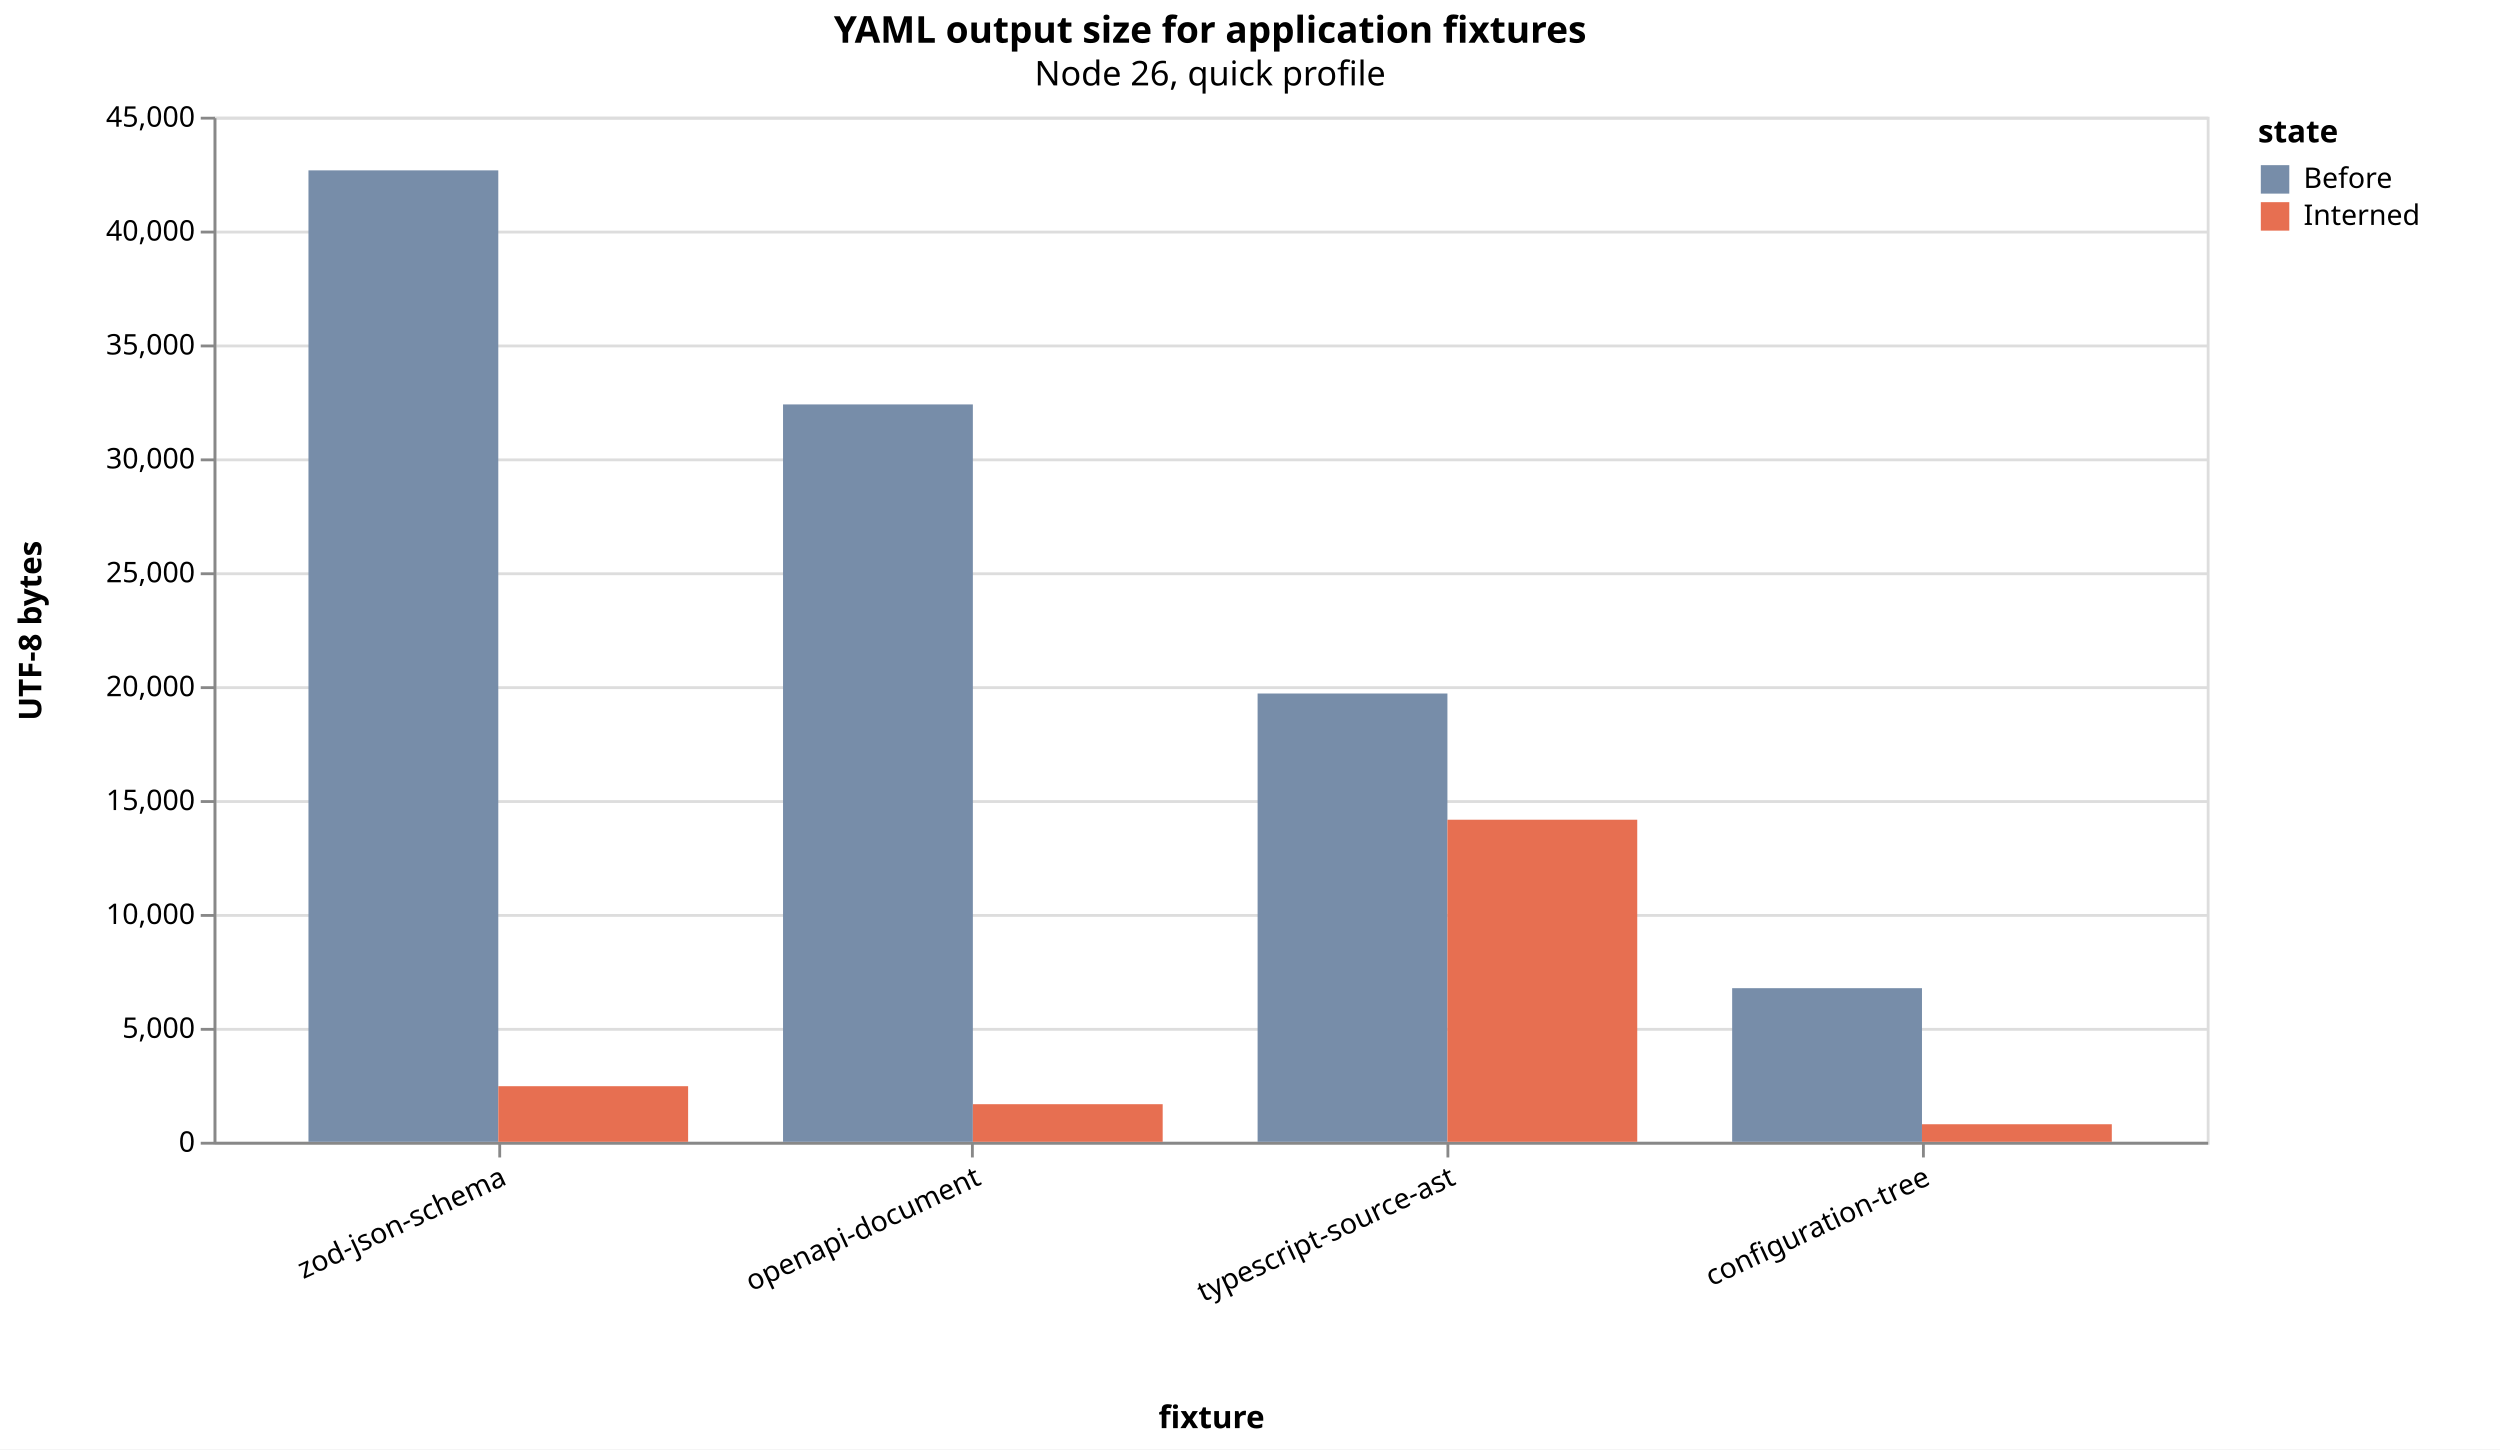
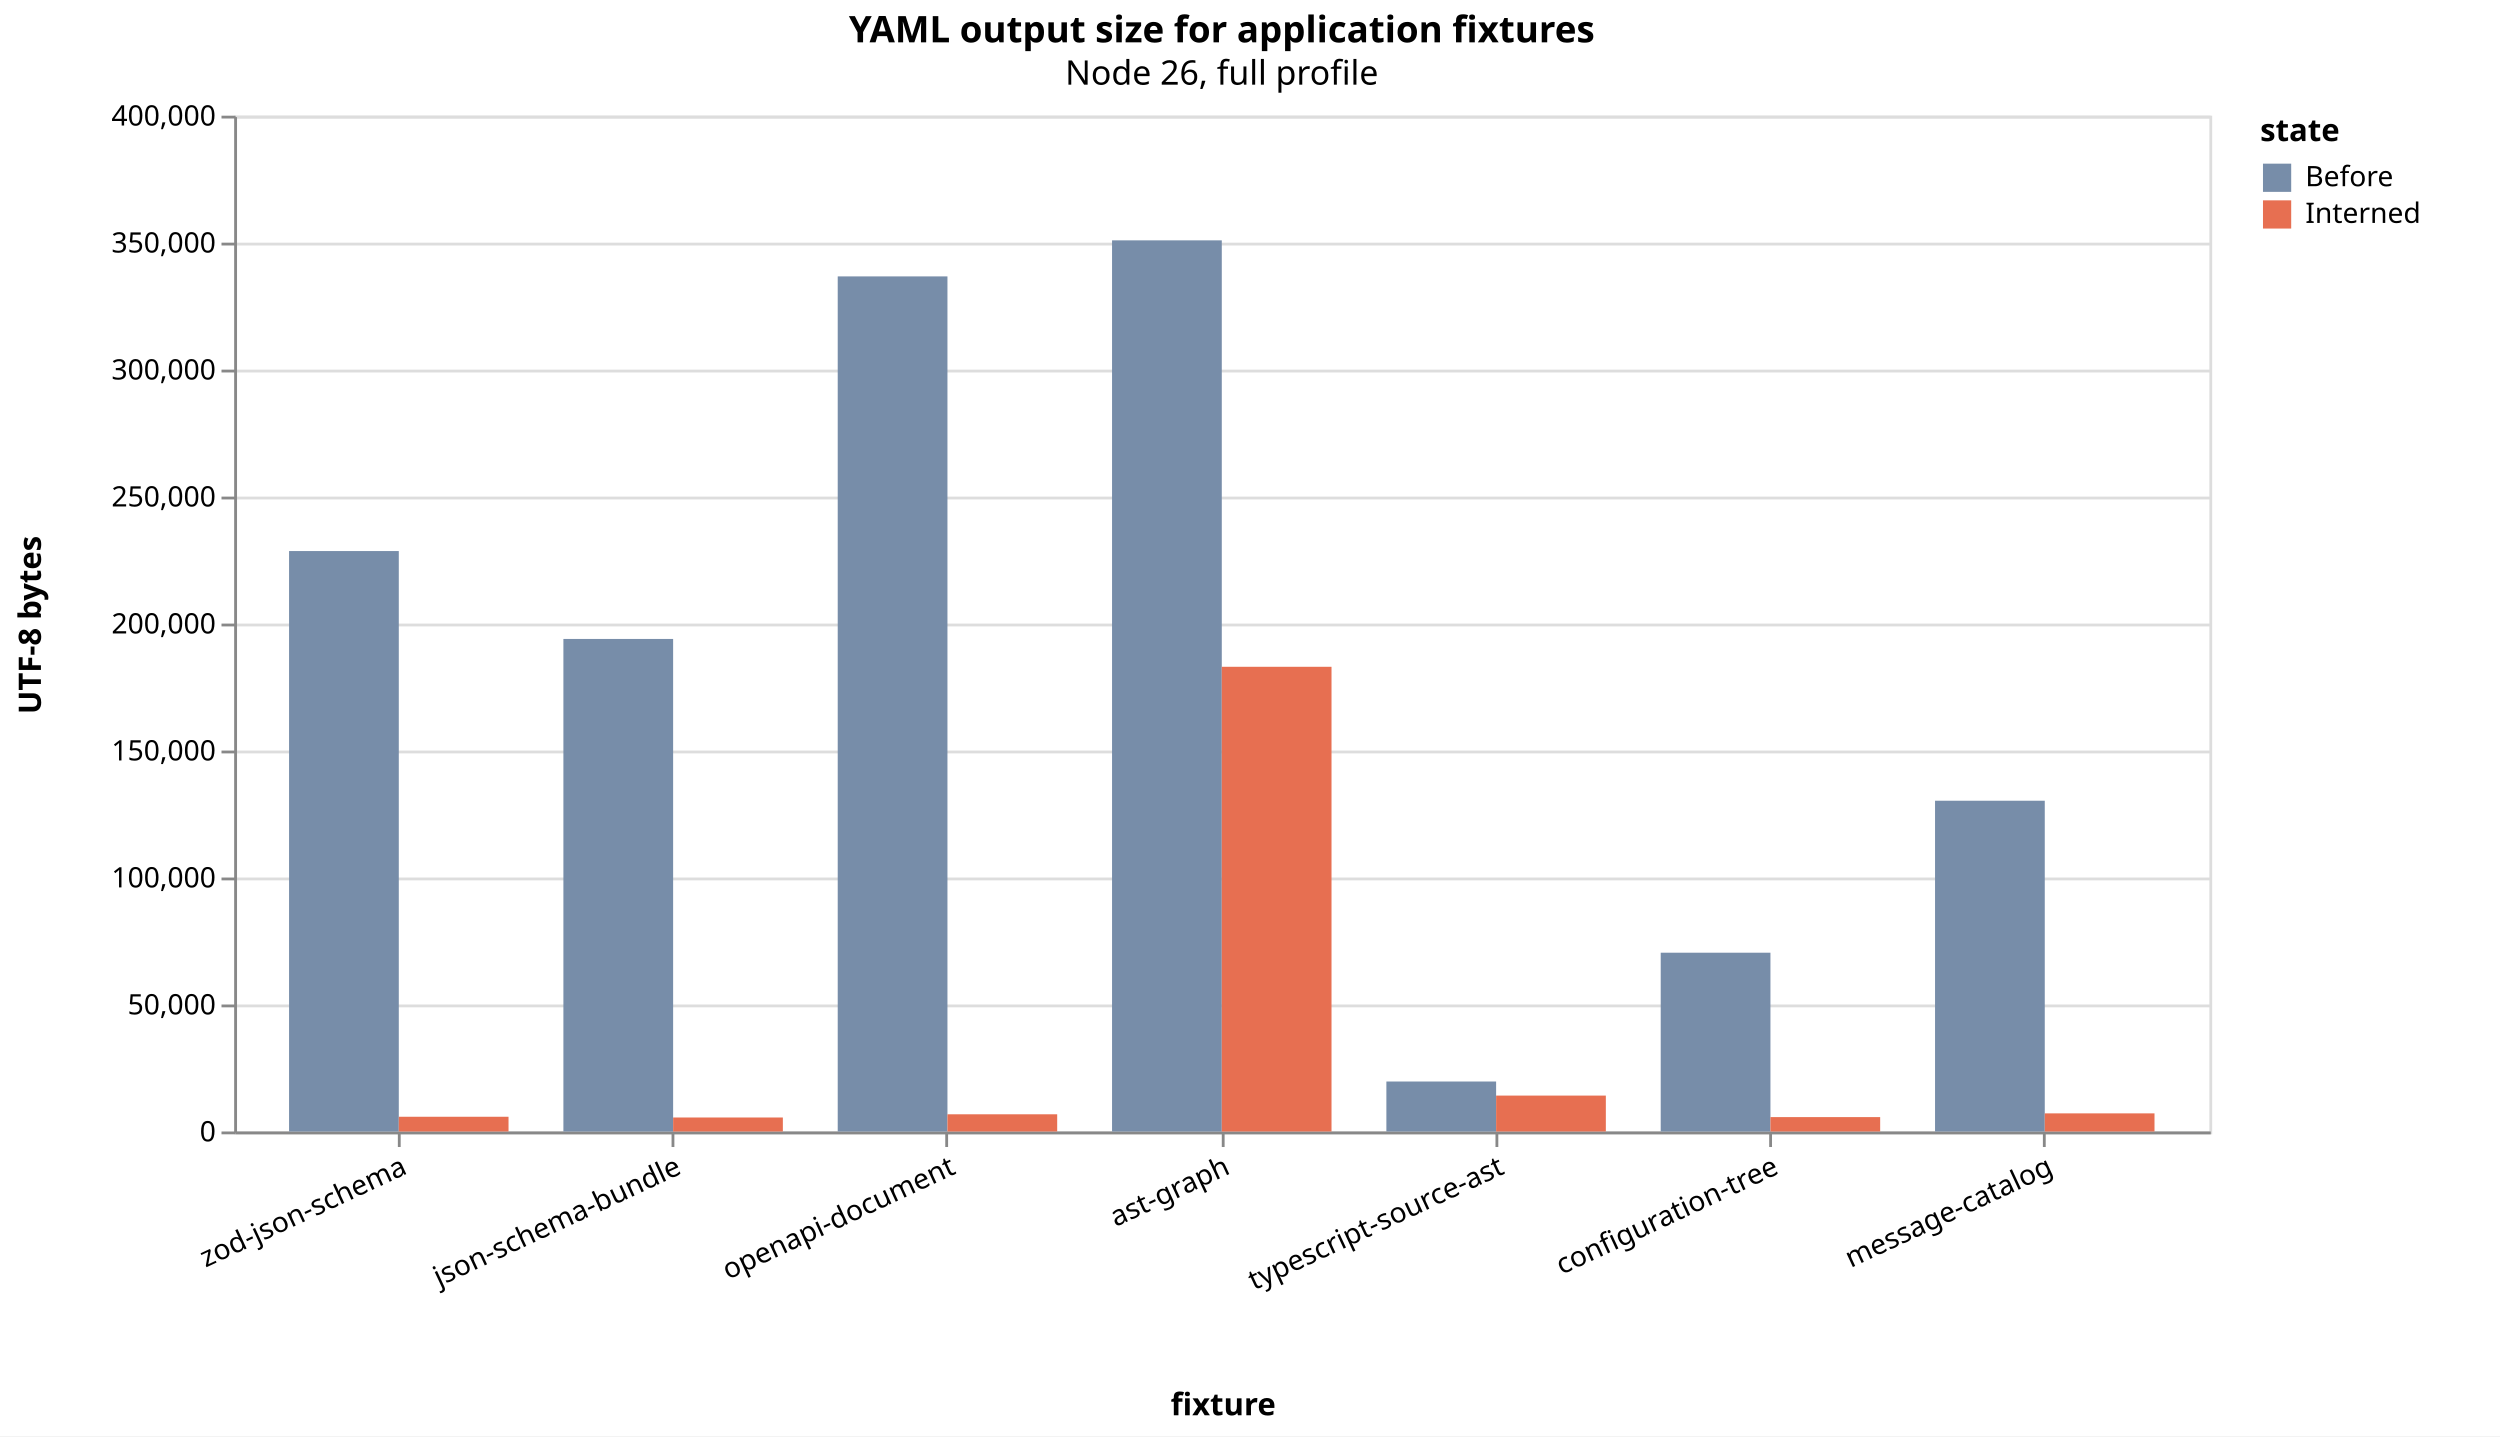
- <svg xmlns="http://www.w3.org/2000/svg" version="1.1" class="marks" width="878" height="509" viewBox="0 0 878 509">
-   <rect width="878" height="509" fill="white" />
-   <g fill="none" stroke-miterlimit="4" transform="translate(75,41)">
+ <svg xmlns="http://www.w3.org/2000/svg" version="1.1" class="marks" width="886" height="509" viewBox="0 0 886 509">
+   <rect width="886" height="509" fill="white" />
+   <g fill="none" stroke-miterlimit="4" transform="translate(83,41)">
    <g class="mark-group role-frame root" role="graphics-object" aria-roledescription="group mark container">
      <g transform="translate(0,0)">
        <path class="background" aria-hidden="true" d="M0.5,0.5h700v360h-700Z" stroke="#ddd" />
        <g>
          <g class="mark-group role-axis" aria-hidden="true">
            <g transform="translate(0.5,0.5)">
              <path class="background" aria-hidden="true" d="M0,0h0v0h0Z" pointer-events="none" />
              <g>
                <g class="mark-rule role-axis-grid" pointer-events="none">
                  <line transform="translate(0,360)" x2="700" y2="0" stroke="#ddd" stroke-width="1" opacity="1" />
-                   <line transform="translate(0,320)" x2="700" y2="0" stroke="#ddd" stroke-width="1" opacity="1" />
-                   <line transform="translate(0,280)" x2="700" y2="0" stroke="#ddd" stroke-width="1" opacity="1" />
-                   <line transform="translate(0,240)" x2="700" y2="0" stroke="#ddd" stroke-width="1" opacity="1" />
-                   <line transform="translate(0,200)" x2="700" y2="0" stroke="#ddd" stroke-width="1" opacity="1" />
-                   <line transform="translate(0,160)" x2="700" y2="0" stroke="#ddd" stroke-width="1" opacity="1" />
-                   <line transform="translate(0,120)" x2="700" y2="0" stroke="#ddd" stroke-width="1" opacity="1" />
-                   <line transform="translate(0,80)" x2="700" y2="0" stroke="#ddd" stroke-width="1" opacity="1" />
-                   <line transform="translate(0,40)" x2="700" y2="0" stroke="#ddd" stroke-width="1" opacity="1" />
+                   <line transform="translate(0,315)" x2="700" y2="0" stroke="#ddd" stroke-width="1" opacity="1" />
+                   <line transform="translate(0,270)" x2="700" y2="0" stroke="#ddd" stroke-width="1" opacity="1" />
+                   <line transform="translate(0,225)" x2="700" y2="0" stroke="#ddd" stroke-width="1" opacity="1" />
+                   <line transform="translate(0,180)" x2="700" y2="0" stroke="#ddd" stroke-width="1" opacity="1" />
+                   <line transform="translate(0,135)" x2="700" y2="0" stroke="#ddd" stroke-width="1" opacity="1" />
+                   <line transform="translate(0,90)" x2="700" y2="0" stroke="#ddd" stroke-width="1" opacity="1" />
+                   <line transform="translate(0,45)" x2="700" y2="0" stroke="#ddd" stroke-width="1" opacity="1" />
                  <line transform="translate(0,0)" x2="700" y2="0" stroke="#ddd" stroke-width="1" opacity="1" />
                </g>
              </g>
              <path class="foreground" aria-hidden="true" d="" pointer-events="none" display="none" />
            </g>
          </g>
-           <g class="mark-group role-axis" role="graphics-symbol" aria-roledescription="axis" aria-label="X-axis titled 'fixture' for a discrete scale with 4 values: zod-json-schema, openapi-document, typescript-source-ast, configuration-tree">
+           <g class="mark-group role-axis" role="graphics-symbol" aria-roledescription="axis" aria-label="X-axis titled 'fixture' for a discrete scale with 7 values: zod-json-schema, json-schema-bundle, openapi-document, ast-graph, typescript-source-ast, configuration-tree, message-catalog">
            <g transform="translate(0.5,360.5)">
              <path class="background" aria-hidden="true" d="M0,0h0v0h0Z" pointer-events="none" />
              <g>
                <g class="mark-rule role-axis-tick" pointer-events="none">
-                   <line transform="translate(100,0)" x2="0" y2="5" stroke="#888" stroke-width="1" opacity="1" />
-                   <line transform="translate(266,0)" x2="0" y2="5" stroke="#888" stroke-width="1" opacity="1" />
-                   <line transform="translate(433,0)" x2="0" y2="5" stroke="#888" stroke-width="1" opacity="1" />
-                   <line transform="translate(600,0)" x2="0" y2="5" stroke="#888" stroke-width="1" opacity="1" />
+                   <line transform="translate(58,0)" x2="0" y2="5" stroke="#888" stroke-width="1" opacity="1" />
+                   <line transform="translate(155,0)" x2="0" y2="5" stroke="#888" stroke-width="1" opacity="1" />
+                   <line transform="translate(252,0)" x2="0" y2="5" stroke="#888" stroke-width="1" opacity="1" />
+                   <line transform="translate(350,0)" x2="0" y2="5" stroke="#888" stroke-width="1" opacity="1" />
+                   <line transform="translate(447,0)" x2="0" y2="5" stroke="#888" stroke-width="1" opacity="1" />
+                   <line transform="translate(544,0)" x2="0" y2="5" stroke="#888" stroke-width="1" opacity="1" />
+                   <line transform="translate(641,0)" x2="0" y2="5" stroke="#888" stroke-width="1" opacity="1" />
                </g>
                <g class="mark-text role-axis-label" pointer-events="none">
-                   <text text-anchor="end" transform="translate(99.5,7) rotate(335) translate(0,8)" font-family="sans-serif" font-size="10px" fill="#000" opacity="1">zod-json-schema</text>
-                   <text text-anchor="end" transform="translate(266.1667,7) rotate(335) translate(0,8)" font-family="sans-serif" font-size="10px" fill="#000" opacity="1">openapi-document</text>
-                   <text text-anchor="end" transform="translate(432.8333,7) rotate(335) translate(0,8)" font-family="sans-serif" font-size="10px" fill="#000" opacity="1">typescript-source-ast</text>
-                   <text text-anchor="end" transform="translate(599.5,7) rotate(335) translate(0,8)" font-family="sans-serif" font-size="10px" fill="#000" opacity="1">configuration-tree</text>
+                   <text text-anchor="end" transform="translate(57.83333,7) rotate(335) translate(0,8)" font-family="sans-serif" font-size="10px" fill="#000" opacity="1">zod-json-schema</text>
+                   <text text-anchor="end" transform="translate(155.0556,7) rotate(335) translate(0,8)" font-family="sans-serif" font-size="10px" fill="#000" opacity="1">json-schema-bundle</text>
+                   <text text-anchor="end" transform="translate(252.2778,7) rotate(335) translate(0,8)" font-family="sans-serif" font-size="10px" fill="#000" opacity="1">openapi-document</text>
+                   <text text-anchor="end" transform="translate(349.5,7) rotate(335) translate(0,8)" font-family="sans-serif" font-size="10px" fill="#000" opacity="1">ast-graph</text>
+                   <text text-anchor="end" transform="translate(446.7222,7) rotate(335) translate(0,8)" font-family="sans-serif" font-size="10px" fill="#000" opacity="1">typescript-source-ast</text>
+                   <text text-anchor="end" transform="translate(543.9444,7) rotate(335) translate(0,8)" font-family="sans-serif" font-size="10px" fill="#000" opacity="1">configuration-tree</text>
+                   <text text-anchor="end" transform="translate(641.1667,7) rotate(335) translate(0,8)" font-family="sans-serif" font-size="10px" fill="#000" opacity="1">message-catalog</text>
                </g>
                <g class="mark-rule role-axis-domain" pointer-events="none">
                  <line transform="translate(0,0)" x2="700" y2="0" stroke="#888" stroke-width="1" opacity="1" />
                </g>
                <g class="mark-text role-axis-title" pointer-events="none">
                  <text text-anchor="middle" transform="translate(350,100.0629)" font-family="sans-serif" font-size="11px" font-weight="bold" fill="#000" opacity="1">fixture</text>
                </g>
              </g>
              <path class="foreground" aria-hidden="true" d="" pointer-events="none" display="none" />
            </g>
          </g>
-           <g class="mark-group role-axis" role="graphics-symbol" aria-roledescription="axis" aria-label="Y-axis titled 'UTF-8 bytes' for a linear scale with values from 0 to 45,000">
+           <g class="mark-group role-axis" role="graphics-symbol" aria-roledescription="axis" aria-label="Y-axis titled 'UTF-8 bytes' for a linear scale with values from 0 to 400,000">
            <g transform="translate(0.5,0.5)">
              <path class="background" aria-hidden="true" d="M0,0h0v0h0Z" pointer-events="none" />
              <g>
                <g class="mark-rule role-axis-tick" pointer-events="none">
                  <line transform="translate(0,360)" x2="-5" y2="0" stroke="#888" stroke-width="1" opacity="1" />
-                   <line transform="translate(0,320)" x2="-5" y2="0" stroke="#888" stroke-width="1" opacity="1" />
-                   <line transform="translate(0,280)" x2="-5" y2="0" stroke="#888" stroke-width="1" opacity="1" />
-                   <line transform="translate(0,240)" x2="-5" y2="0" stroke="#888" stroke-width="1" opacity="1" />
-                   <line transform="translate(0,200)" x2="-5" y2="0" stroke="#888" stroke-width="1" opacity="1" />
-                   <line transform="translate(0,160)" x2="-5" y2="0" stroke="#888" stroke-width="1" opacity="1" />
-                   <line transform="translate(0,120)" x2="-5" y2="0" stroke="#888" stroke-width="1" opacity="1" />
-                   <line transform="translate(0,80)" x2="-5" y2="0" stroke="#888" stroke-width="1" opacity="1" />
-                   <line transform="translate(0,40)" x2="-5" y2="0" stroke="#888" stroke-width="1" opacity="1" />
+                   <line transform="translate(0,315)" x2="-5" y2="0" stroke="#888" stroke-width="1" opacity="1" />
+                   <line transform="translate(0,270)" x2="-5" y2="0" stroke="#888" stroke-width="1" opacity="1" />
+                   <line transform="translate(0,225)" x2="-5" y2="0" stroke="#888" stroke-width="1" opacity="1" />
+                   <line transform="translate(0,180)" x2="-5" y2="0" stroke="#888" stroke-width="1" opacity="1" />
+                   <line transform="translate(0,135)" x2="-5" y2="0" stroke="#888" stroke-width="1" opacity="1" />
+                   <line transform="translate(0,90)" x2="-5" y2="0" stroke="#888" stroke-width="1" opacity="1" />
+                   <line transform="translate(0,45)" x2="-5" y2="0" stroke="#888" stroke-width="1" opacity="1" />
                  <line transform="translate(0,0)" x2="-5" y2="0" stroke="#888" stroke-width="1" opacity="1" />
                </g>
                <g class="mark-text role-axis-label" pointer-events="none">
                  <text text-anchor="end" transform="translate(-7,363)" font-family="sans-serif" font-size="10px" fill="#000" opacity="1">0</text>
-                   <text text-anchor="end" transform="translate(-7,323)" font-family="sans-serif" font-size="10px" fill="#000" opacity="1">5,000</text>
-                   <text text-anchor="end" transform="translate(-7,283)" font-family="sans-serif" font-size="10px" fill="#000" opacity="1">10,000</text>
-                   <text text-anchor="end" transform="translate(-7,243)" font-family="sans-serif" font-size="10px" fill="#000" opacity="1">15,000</text>
-                   <text text-anchor="end" transform="translate(-7,203)" font-family="sans-serif" font-size="10px" fill="#000" opacity="1">20,000</text>
-                   <text text-anchor="end" transform="translate(-7,163)" font-family="sans-serif" font-size="10px" fill="#000" opacity="1">25,000</text>
-                   <text text-anchor="end" transform="translate(-7,123)" font-family="sans-serif" font-size="10px" fill="#000" opacity="1">30,000</text>
-                   <text text-anchor="end" transform="translate(-7,83)" font-family="sans-serif" font-size="10px" fill="#000" opacity="1">35,000</text>
-                   <text text-anchor="end" transform="translate(-7,43)" font-family="sans-serif" font-size="10px" fill="#000" opacity="1">40,000</text>
-                   <text text-anchor="end" transform="translate(-7,3)" font-family="sans-serif" font-size="10px" fill="#000" opacity="1">45,000</text>
+                   <text text-anchor="end" transform="translate(-7,318)" font-family="sans-serif" font-size="10px" fill="#000" opacity="1">50,000</text>
+                   <text text-anchor="end" transform="translate(-7,273)" font-family="sans-serif" font-size="10px" fill="#000" opacity="1">100,000</text>
+                   <text text-anchor="end" transform="translate(-7,228)" font-family="sans-serif" font-size="10px" fill="#000" opacity="1">150,000</text>
+                   <text text-anchor="end" transform="translate(-7,183)" font-family="sans-serif" font-size="10px" fill="#000" opacity="1">200,000</text>
+                   <text text-anchor="end" transform="translate(-7,138)" font-family="sans-serif" font-size="10px" fill="#000" opacity="1">250,000</text>
+                   <text text-anchor="end" transform="translate(-7,93)" font-family="sans-serif" font-size="10px" fill="#000" opacity="1">300,000</text>
+                   <text text-anchor="end" transform="translate(-7,48)" font-family="sans-serif" font-size="10px" fill="#000" opacity="1">350,000</text>
+                   <text text-anchor="end" transform="translate(-7,3)" font-family="sans-serif" font-size="10px" fill="#000" opacity="1">400,000</text>
                </g>
                <g class="mark-rule role-axis-domain" pointer-events="none">
                  <line transform="translate(0,360)" x2="0" y2="-360" stroke="#888" stroke-width="1" opacity="1" />
                </g>
                <g class="mark-text role-axis-title" pointer-events="none">
-                   <text text-anchor="middle" transform="translate(-59,180) rotate(-90) translate(0,-2)" font-family="sans-serif" font-size="11px" font-weight="bold" fill="#000" opacity="1">UTF-8 bytes</text>
+                   <text text-anchor="middle" transform="translate(-67,180) rotate(-90) translate(0,-2)" font-family="sans-serif" font-size="11px" font-weight="bold" fill="#000" opacity="1">UTF-8 bytes</text>
                </g>
              </g>
              <path class="foreground" aria-hidden="true" d="" pointer-events="none" display="none" />
            </g>
          </g>
          <g class="mark-rect role-mark marks" role="graphics-object" aria-roledescription="rect mark container">
-             <path aria-label="fixture: zod-json-schema; UTF-8 bytes: 42646; state: Before" role="graphics-symbol" aria-roledescription="bar" d="M33.333,18.832h66.667v341.168h-66.667Z" fill="#778da9" />
-             <path aria-label="fixture: zod-json-schema; UTF-8 bytes: 2441; state: Interned" role="graphics-symbol" aria-roledescription="bar" d="M100,340.472h66.667v19.528h-66.667Z" fill="#e76f51" />
-             <path aria-label="fixture: openapi-document; UTF-8 bytes: 32371; state: Before" role="graphics-symbol" aria-roledescription="bar" d="M200,101.032h66.667v258.968h-66.667Z" fill="#778da9" />
-             <path aria-label="fixture: openapi-document; UTF-8 bytes: 1651; state: Interned" role="graphics-symbol" aria-roledescription="bar" d="M266.667,346.792h66.667v13.208h-66.667Z" fill="#e76f51" />
-             <path aria-label="fixture: typescript-source-ast; UTF-8 bytes: 19680; state: Before" role="graphics-symbol" aria-roledescription="bar" d="M366.667,202.56h66.667v157.44h-66.667Z" fill="#778da9" />
-             <path aria-label="fixture: typescript-source-ast; UTF-8 bytes: 14139; state: Interned" role="graphics-symbol" aria-roledescription="bar" d="M433.333,246.888h66.667v113.112h-66.667Z" fill="#e76f51" />
-             <path aria-label="fixture: configuration-tree; UTF-8 bytes: 6744; state: Before" role="graphics-symbol" aria-roledescription="bar" d="M533.333,306.048h66.667v53.952h-66.667Z" fill="#778da9" />
-             <path aria-label="fixture: configuration-tree; UTF-8 bytes: 771; state: Interned" role="graphics-symbol" aria-roledescription="bar" d="M600,353.832h66.667v6.168h-66.667Z" fill="#e76f51" />
+             <path aria-label="fixture: zod-json-schema; UTF-8 bytes: 228566; state: Before" role="graphics-symbol" aria-roledescription="bar" d="M19.444,154.291h38.889v205.709h-38.889Z" fill="#778da9" />
+             <path aria-label="fixture: zod-json-schema; UTF-8 bytes: 5801; state: Interned" role="graphics-symbol" aria-roledescription="bar" d="M58.333,354.779h38.889v5.221h-38.889Z" fill="#e76f51" />
+             <path aria-label="fixture: json-schema-bundle; UTF-8 bytes: 193951; state: Before" role="graphics-symbol" aria-roledescription="bar" d="M116.667,185.444h38.889v174.556h-38.889Z" fill="#778da9" />
+             <path aria-label="fixture: json-schema-bundle; UTF-8 bytes: 5511; state: Interned" role="graphics-symbol" aria-roledescription="bar" d="M155.556,355.04h38.889v4.96h-38.889Z" fill="#e76f51" />
+             <path aria-label="fixture: openapi-document; UTF-8 bytes: 336717; state: Before" role="graphics-symbol" aria-roledescription="bar" d="M213.889,56.955h38.889v303.045h-38.889Z" fill="#778da9" />
+             <path aria-label="fixture: openapi-document; UTF-8 bytes: 6773; state: Interned" role="graphics-symbol" aria-roledescription="bar" d="M252.778,353.904h38.889v6.096h-38.889Z" fill="#e76f51" />
+             <path aria-label="fixture: ast-graph; UTF-8 bytes: 350910; state: Before" role="graphics-symbol" aria-roledescription="bar" d="M311.111,44.181h38.889v315.819h-38.889Z" fill="#778da9" />
+             <path aria-label="fixture: ast-graph; UTF-8 bytes: 182989; state: Interned" role="graphics-symbol" aria-roledescription="bar" d="M350,195.31h38.889v164.69h-38.889Z" fill="#e76f51" />
+             <path aria-label="fixture: typescript-source-ast; UTF-8 bytes: 19680; state: Before" role="graphics-symbol" aria-roledescription="bar" d="M408.333,342.288h38.889v17.712h-38.889Z" fill="#778da9" />
+             <path aria-label="fixture: typescript-source-ast; UTF-8 bytes: 14139; state: Interned" role="graphics-symbol" aria-roledescription="bar" d="M447.222,347.275h38.889v12.725h-38.889Z" fill="#e76f51" />
+             <path aria-label="fixture: configuration-tree; UTF-8 bytes: 70400; state: Before" role="graphics-symbol" aria-roledescription="bar" d="M505.556,296.64h38.889v63.36h-38.889Z" fill="#778da9" />
+             <path aria-label="fixture: configuration-tree; UTF-8 bytes: 5667; state: Interned" role="graphics-symbol" aria-roledescription="bar" d="M544.444,354.9h38.889v5.1h-38.889Z" fill="#e76f51" />
+             <path aria-label="fixture: message-catalog; UTF-8 bytes: 130248; state: Before" role="graphics-symbol" aria-roledescription="bar" d="M602.778,242.777h38.889v117.223h-38.889Z" fill="#778da9" />
+             <path aria-label="fixture: message-catalog; UTF-8 bytes: 7135; state: Interned" role="graphics-symbol" aria-roledescription="bar" d="M641.667,353.579h38.889v6.421h-38.889Z" fill="#e76f51" />
          </g>
          <g class="mark-group role-legend" role="graphics-symbol" aria-roledescription="legend" aria-label="Symbol legend titled 'state' for fill color with 2 values: Before, Interned">
            <g transform="translate(718,0)">
              <path class="background" aria-hidden="true" d="M0,0h80v40h-80Z" pointer-events="none" />
              <g>
                <g class="mark-group role-legend-entry">
                  <g transform="translate(0,16)">
                    <path class="background" aria-hidden="true" d="M0,0h0v0h0Z" pointer-events="none" />
                    <g>
                      <g class="mark-group role-scope" role="graphics-object" aria-roledescription="group mark container">
                        <g transform="translate(0,0)">
                          <path class="background" aria-hidden="true" d="M0,0h80v11h-80Z" pointer-events="none" opacity="1" />
                          <g>
                            <g class="mark-symbol role-legend-symbol" pointer-events="none">
                              <path transform="translate(6,6)" d="M-5,-5h10v10h-10Z" fill="#778da9" stroke-width="1.5" opacity="1" />
                            </g>
                            <g class="mark-text role-legend-label" pointer-events="none">
                              <text text-anchor="start" transform="translate(16,9)" font-family="sans-serif" font-size="10px" fill="#000" opacity="1">Before</text>
                            </g>
                          </g>
                          <path class="foreground" aria-hidden="true" d="" pointer-events="none" display="none" />
                        </g>
                        <g transform="translate(0,13)">
                          <path class="background" aria-hidden="true" d="M0,0h80v11h-80Z" pointer-events="none" opacity="1" />
                          <g>
                            <g class="mark-symbol role-legend-symbol" pointer-events="none">
                              <path transform="translate(6,6)" d="M-5,-5h10v10h-10Z" fill="#e76f51" stroke-width="1.5" opacity="1" />
                            </g>
                            <g class="mark-text role-legend-label" pointer-events="none">
                              <text text-anchor="start" transform="translate(16,9)" font-family="sans-serif" font-size="10px" fill="#000" opacity="1">Interned</text>
                            </g>
                          </g>
                          <path class="foreground" aria-hidden="true" d="" pointer-events="none" display="none" />
                        </g>
                      </g>
                    </g>
                    <path class="foreground" aria-hidden="true" d="" pointer-events="none" display="none" />
                  </g>
                </g>
                <g class="mark-text role-legend-title" pointer-events="none">
                  <text text-anchor="start" transform="translate(0,9)" font-family="sans-serif" font-size="11px" font-weight="bold" fill="#000" opacity="1">state</text>
                </g>
              </g>
              <path class="foreground" aria-hidden="true" d="" pointer-events="none" display="none" />
            </g>
          </g>
          <g class="mark-group role-title">
            <g transform="translate(350,-36)">
              <path class="background" aria-hidden="true" d="M0,0h0v0h0Z" pointer-events="none" />
              <g>
                <g class="mark-text role-title-text" role="graphics-symbol" aria-roledescription="title" aria-label="Title text 'YAML output size for application fixtures'" pointer-events="none">
                  <text text-anchor="middle" transform="translate(0,10)" font-family="sans-serif" font-size="13px" font-weight="bold" fill="#000" opacity="1">YAML output size for application fixtures</text>
                </g>
-                 <g class="mark-text role-title-subtitle" role="graphics-symbol" aria-roledescription="subtitle" aria-label="Subtitle text 'Node 26, quick profile'" pointer-events="none">
-                   <text text-anchor="middle" transform="translate(0,25)" font-family="sans-serif" font-size="12px" fill="#000" opacity="1">Node 26, quick profile</text>
+                 <g class="mark-text role-title-subtitle" role="graphics-symbol" aria-roledescription="subtitle" aria-label="Subtitle text 'Node 26, full profile'" pointer-events="none">
+                   <text text-anchor="middle" transform="translate(0,25)" font-family="sans-serif" font-size="12px" fill="#000" opacity="1">Node 26, full profile</text>
                </g>
              </g>
              <path class="foreground" aria-hidden="true" d="" pointer-events="none" display="none" />
            </g>
          </g>
        </g>
        <path class="foreground" aria-hidden="true" d="" display="none" />
      </g>
    </g>
  </g>
</svg>
